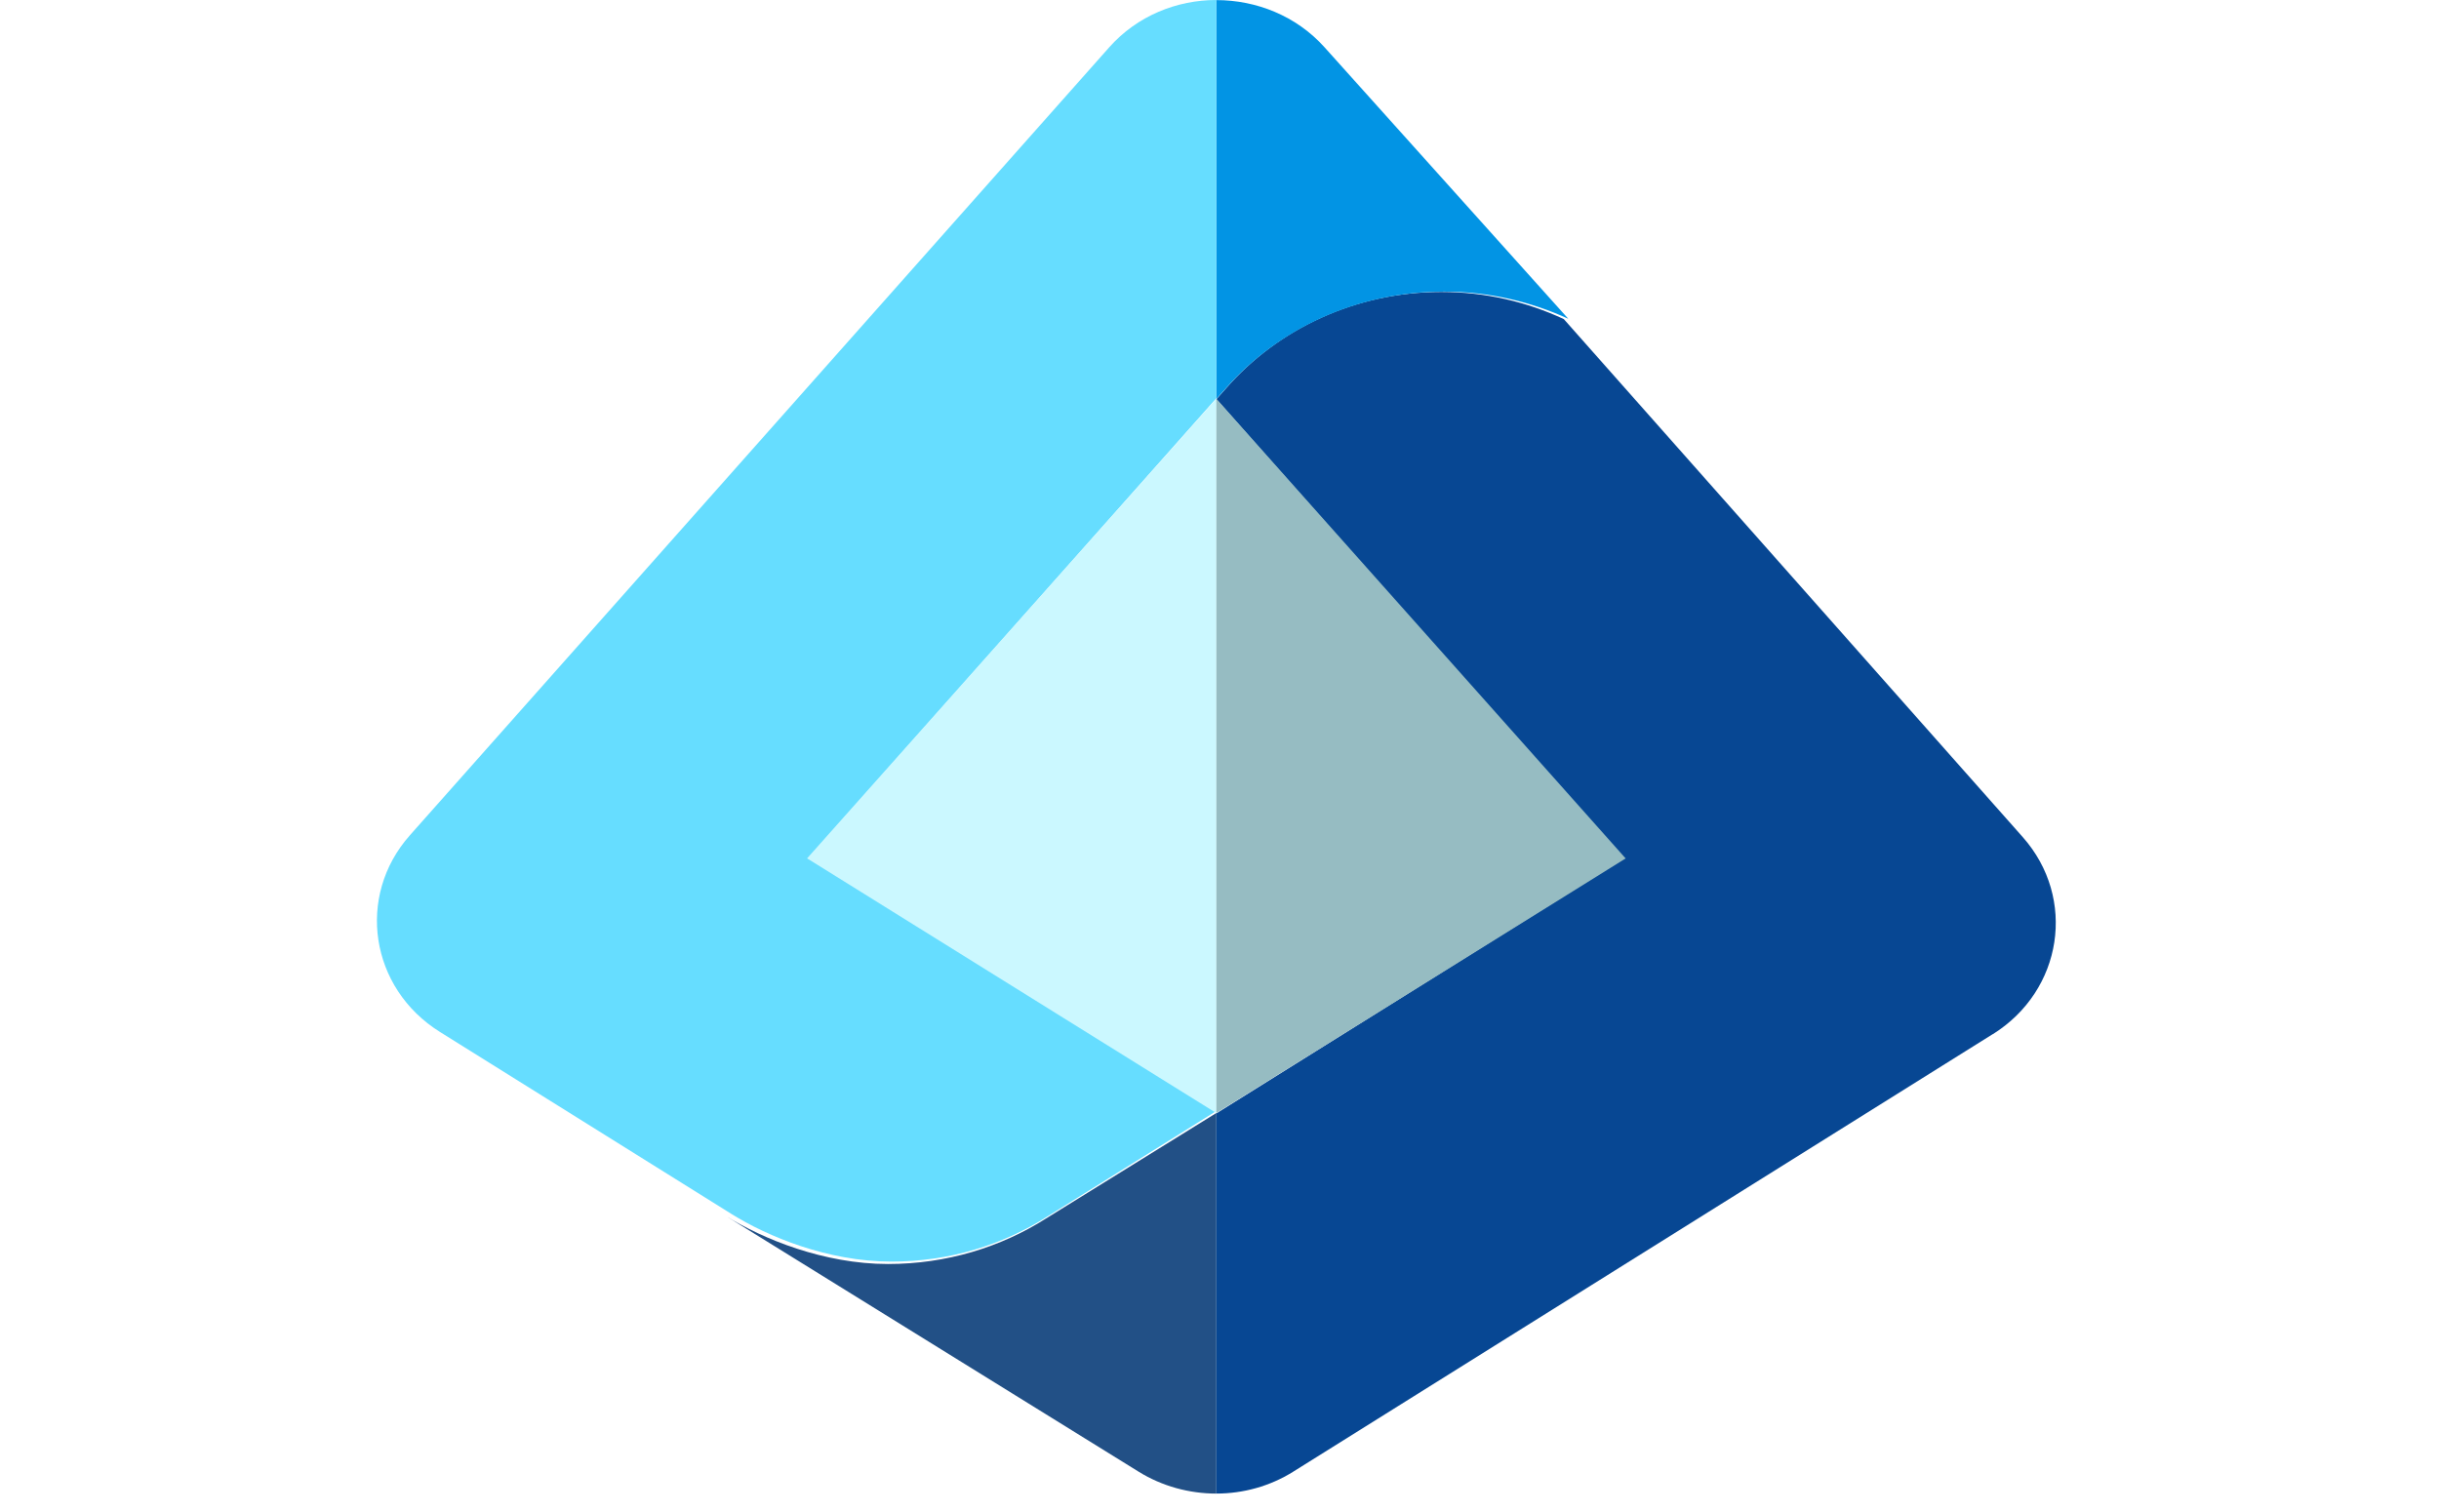
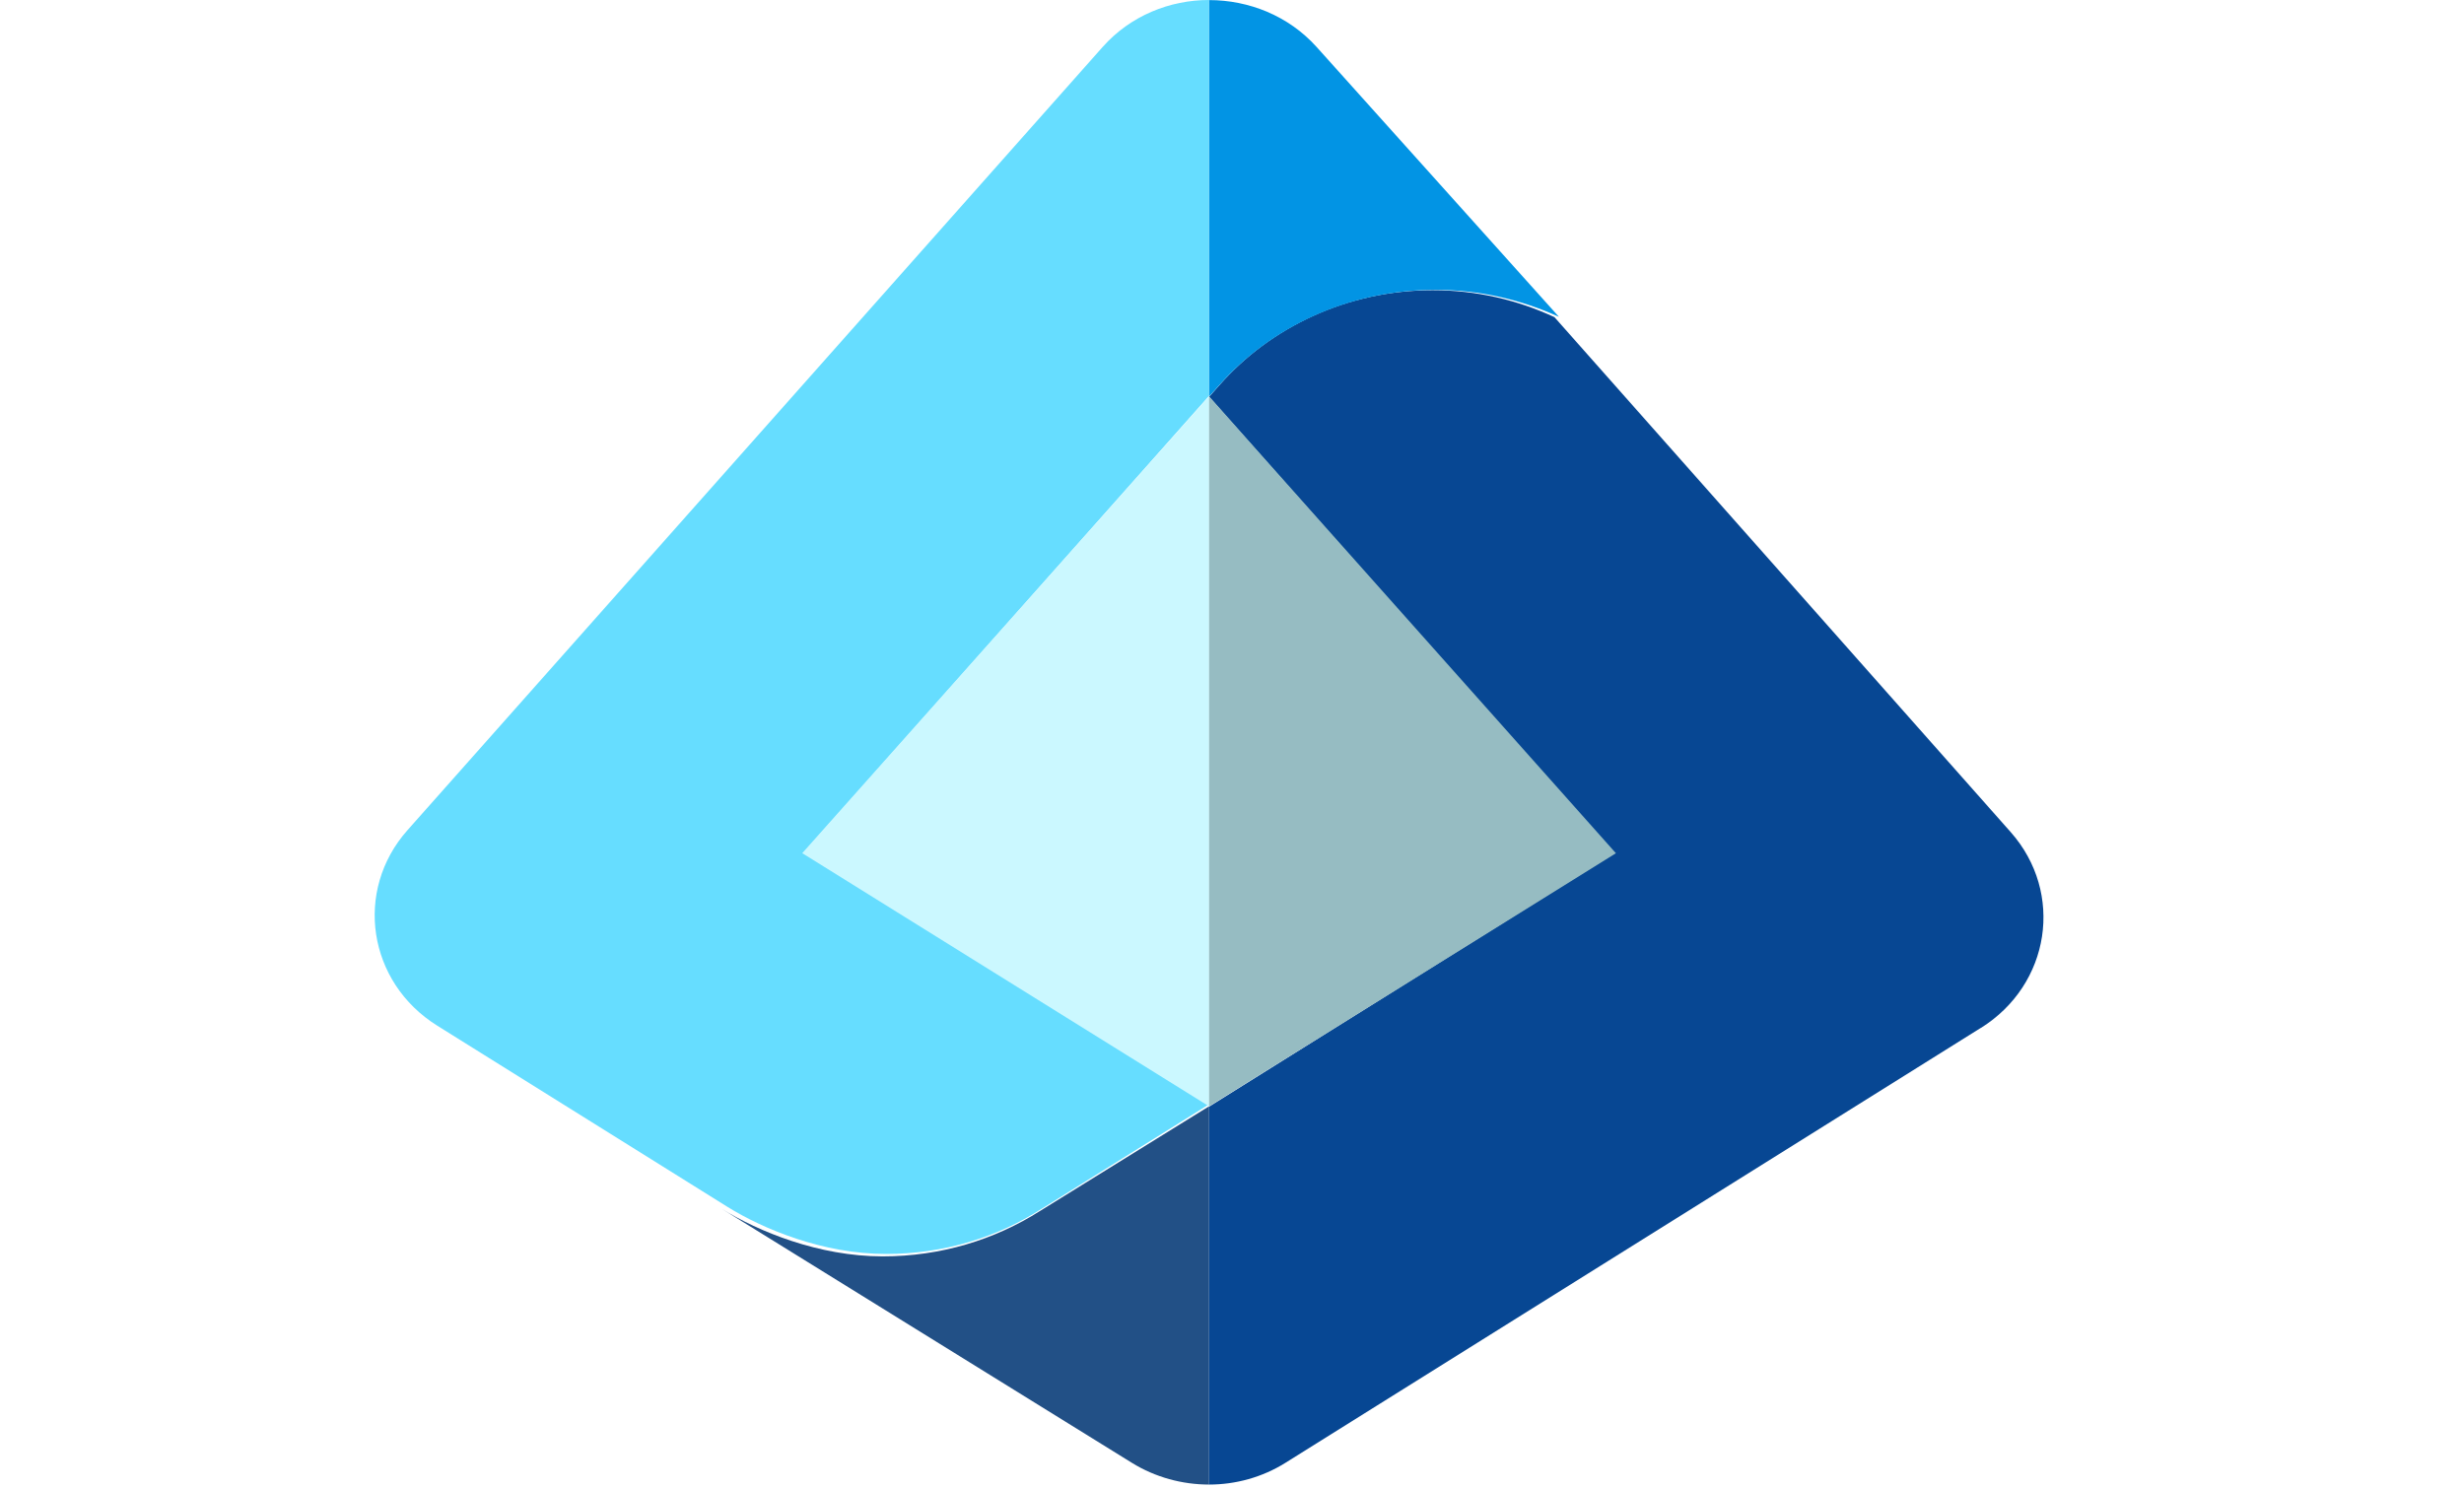
- <svg xmlns="http://www.w3.org/2000/svg" width="100" height="62" viewBox="0 0 100 62" fill="none">
-   <path d="M29.777 49.873C31.277 50.8 33.77 51.831 36.407 51.831C38.807 51.831 41.038 51.141 42.886 49.965C42.886 49.965 42.889 49.965 42.893 49.961L49.871 45.639V61.245C48.765 61.245 47.652 60.946 46.686 60.348L29.777 49.873Z" fill="#225086" />
-   <path d="M45.481 1.937L16.804 34.252C14.59 36.75 15.168 40.524 18.039 42.316C18.039 42.316 28.654 48.943 29.992 49.78C31.476 50.704 33.942 51.732 36.55 51.732C38.924 51.732 41.13 51.044 42.958 49.871C42.958 49.871 42.962 49.871 42.966 49.868L49.867 45.559L33.181 35.139L49.871 16.33V0C48.25 0 46.629 0.646 45.481 1.937Z" fill="#66DDFF" />
-   <path d="M33.09 35.199L33.29 35.321L49.867 45.64H49.871V16.357L49.867 16.353L33.09 35.199Z" fill="#CBF8FF" />
-   <path d="M81.702 42.41C84.575 40.615 85.152 36.834 82.938 34.33L64.117 13.085C62.599 12.377 60.897 11.971 59.096 11.971C55.558 11.971 52.395 13.498 50.292 15.898L49.875 16.369L66.565 35.215L49.871 45.656V61.244C50.969 61.244 52.062 60.946 53.019 60.349L81.702 42.406V42.41Z" fill="#074793" />
-   <path d="M49.875 0V16.353L50.297 15.883C52.428 13.484 55.631 11.958 59.214 11.958C61.043 11.958 62.763 12.367 64.3 13.071L54.31 1.943C53.152 0.65 51.51 0.004 49.871 0.004L49.875 0Z" fill="#0294E4" />
-   <path d="M66.652 35.2L49.871 16.353V45.64L66.652 35.2Z" fill="#96BCC2" />
+ <svg xmlns="http://www.w3.org/2000/svg" width="53" height="32" viewBox="0 0 53 32" fill="none">
+   <path d="M15.528 26.008C16.31 26.491 17.61 27.029 18.985 27.029C20.237 27.029 21.4 26.669 22.364 26.056C22.364 26.056 22.366 26.056 22.368 26.054L26.007 23.8V31.938C25.43 31.938 24.85 31.782 24.346 31.47L15.528 26.008Z" fill="#225086" />
+   <path d="M23.718 1.01L8.763 17.862C7.609 19.165 7.91 21.133 9.407 22.067C9.407 22.067 14.942 25.523 15.64 25.959C16.414 26.441 17.7 26.977 19.06 26.977C20.298 26.977 21.449 26.619 22.402 26.007C22.402 26.007 22.404 26.007 22.406 26.005L26.005 23.758L17.303 18.324L26.007 8.516V0C25.162 0 24.316 0.337 23.718 1.01Z" fill="#66DDFF" />
+   <path d="M17.256 18.355L17.36 18.419L26.005 23.8H26.007V8.53L26.005 8.528L17.256 18.355Z" fill="#CBF8FF" />
+   <path d="M42.606 22.116C44.104 21.18 44.405 19.208 43.251 17.903L33.436 6.823C32.644 6.454 31.757 6.243 30.817 6.243C28.973 6.243 27.323 7.039 26.226 8.29L26.009 8.536L34.712 18.364L26.007 23.808V31.938C26.579 31.938 27.15 31.782 27.648 31.471L42.606 22.114V22.116Z" fill="#074793" />
+   <path d="M26.009 0V8.528L26.229 8.283C27.34 7.032 29.011 6.236 30.879 6.236C31.833 6.236 32.73 6.449 33.532 6.816L28.322 1.013C27.718 0.339 26.861 0.002 26.007 0.002L26.009 0Z" fill="#0294E4" />
+   <path d="M34.758 18.356L26.007 8.528V23.8L34.758 18.356Z" fill="#96BCC2" />
</svg>
